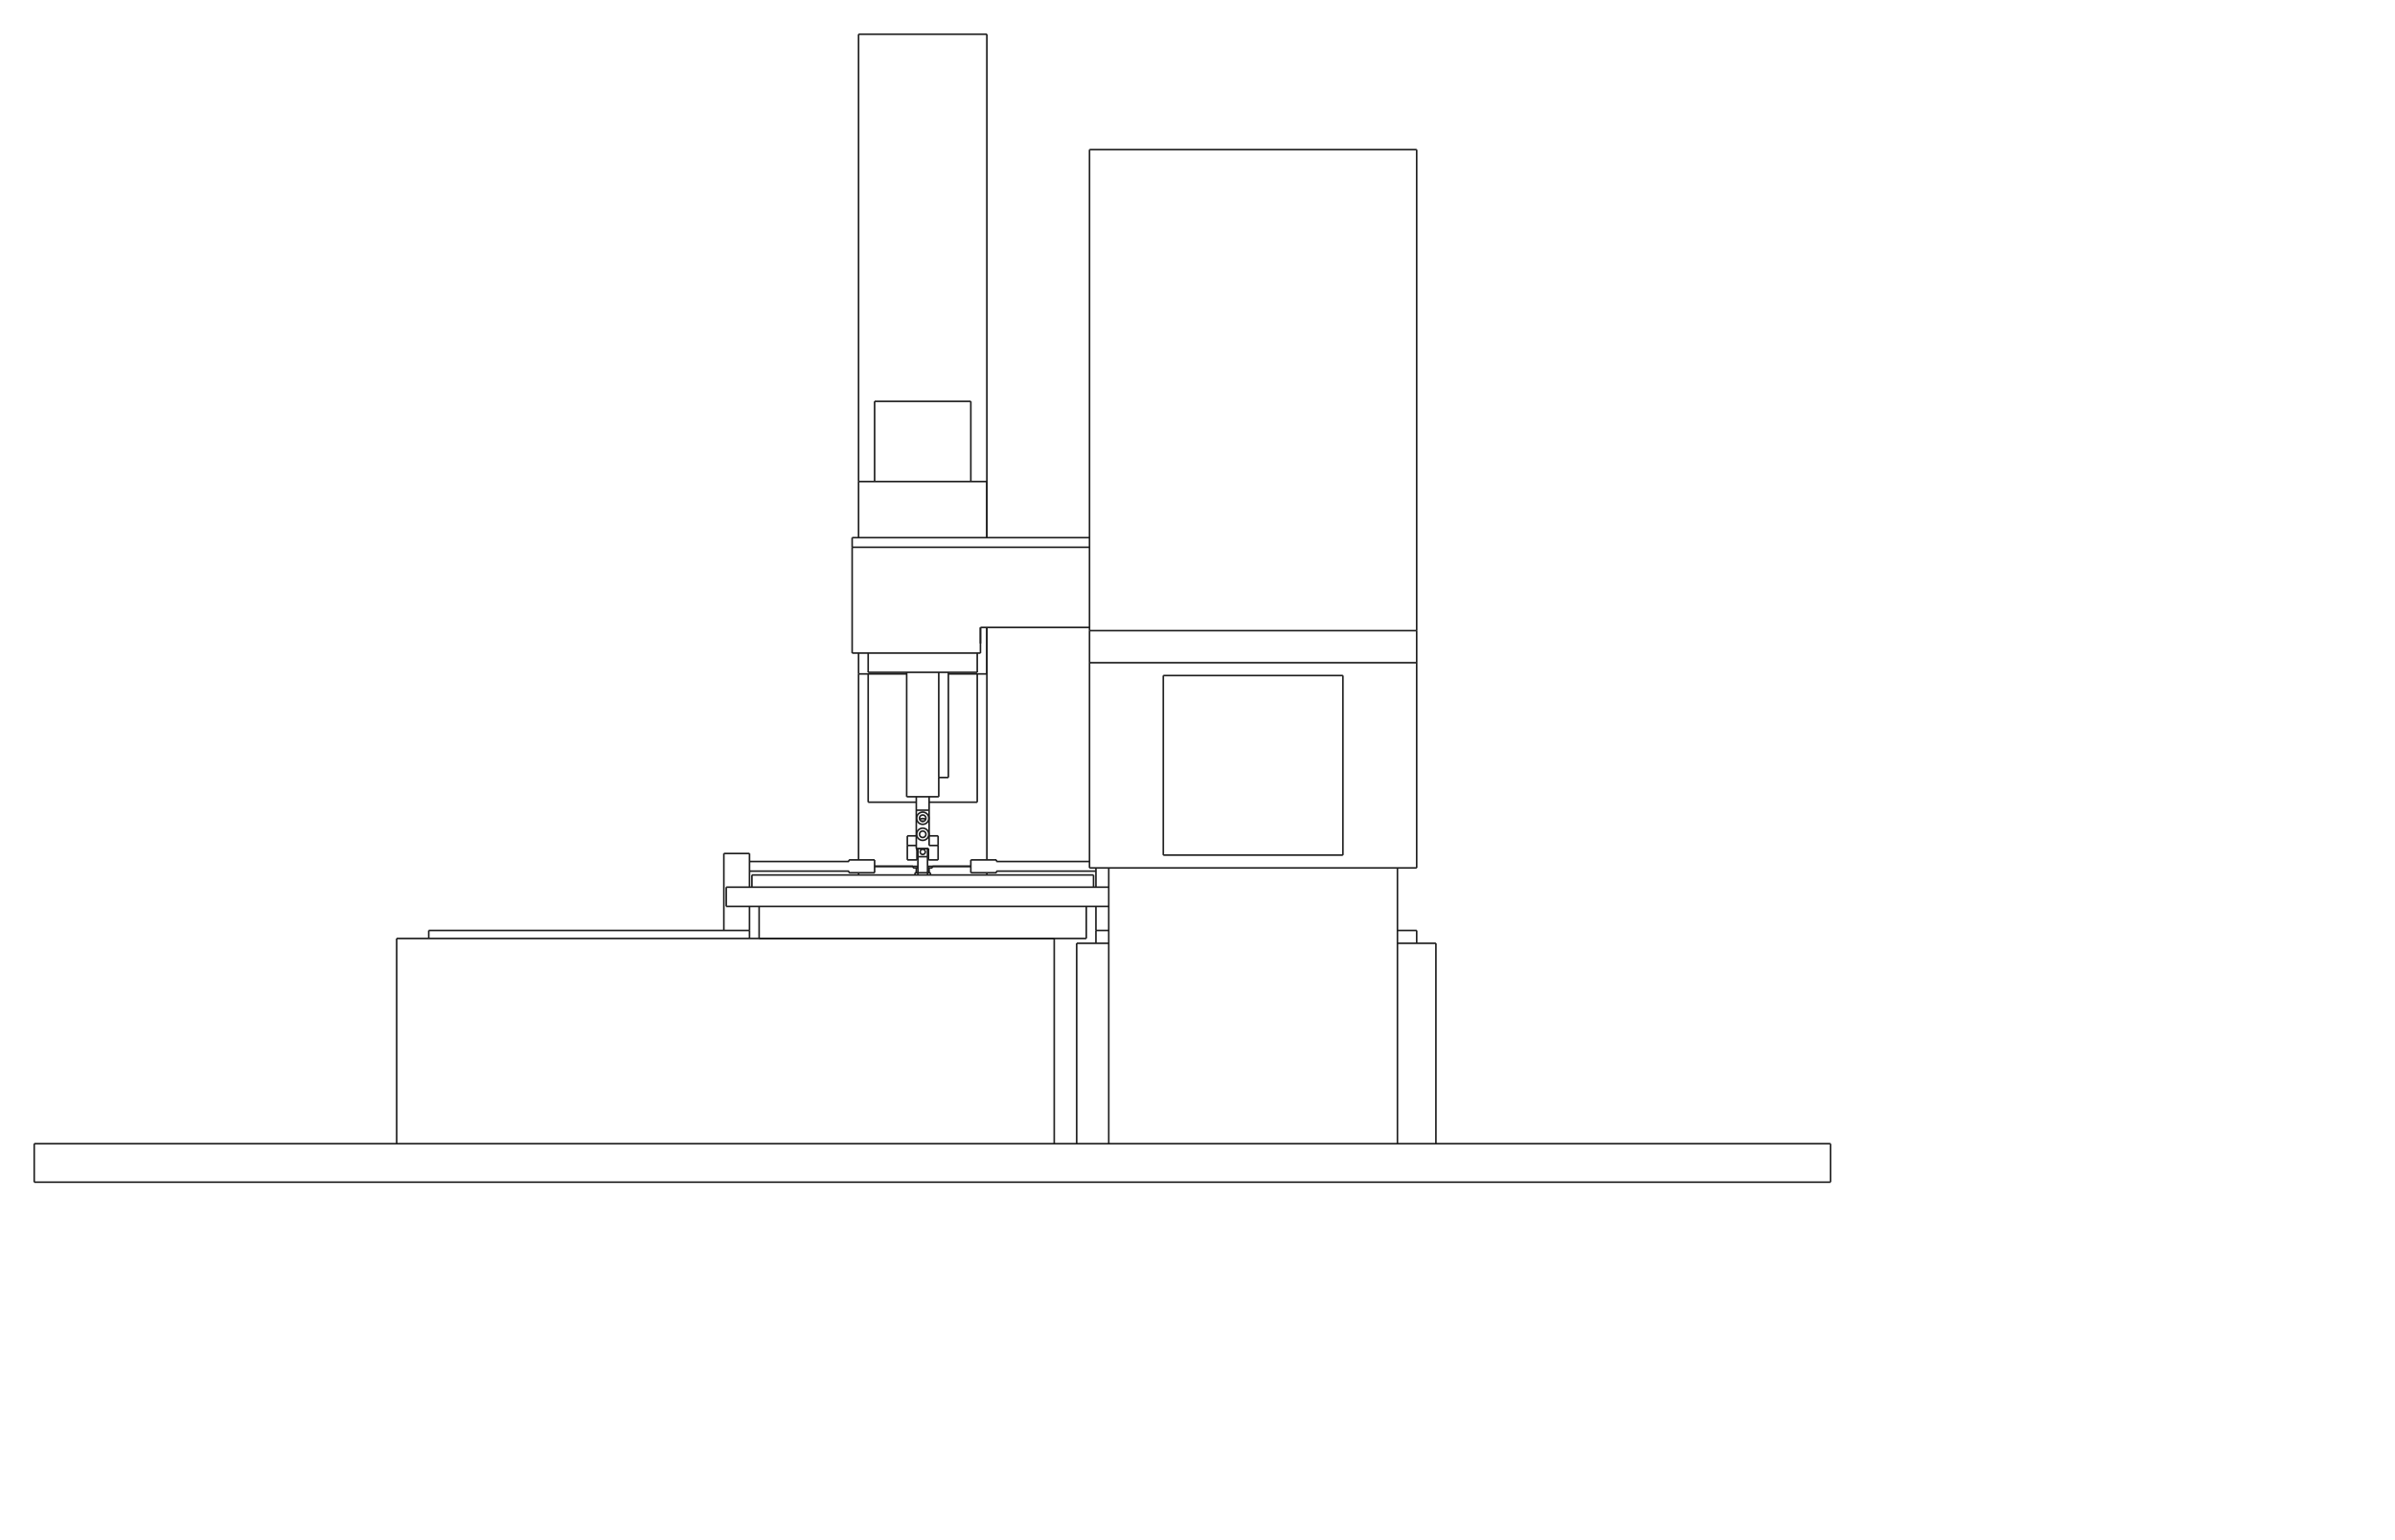
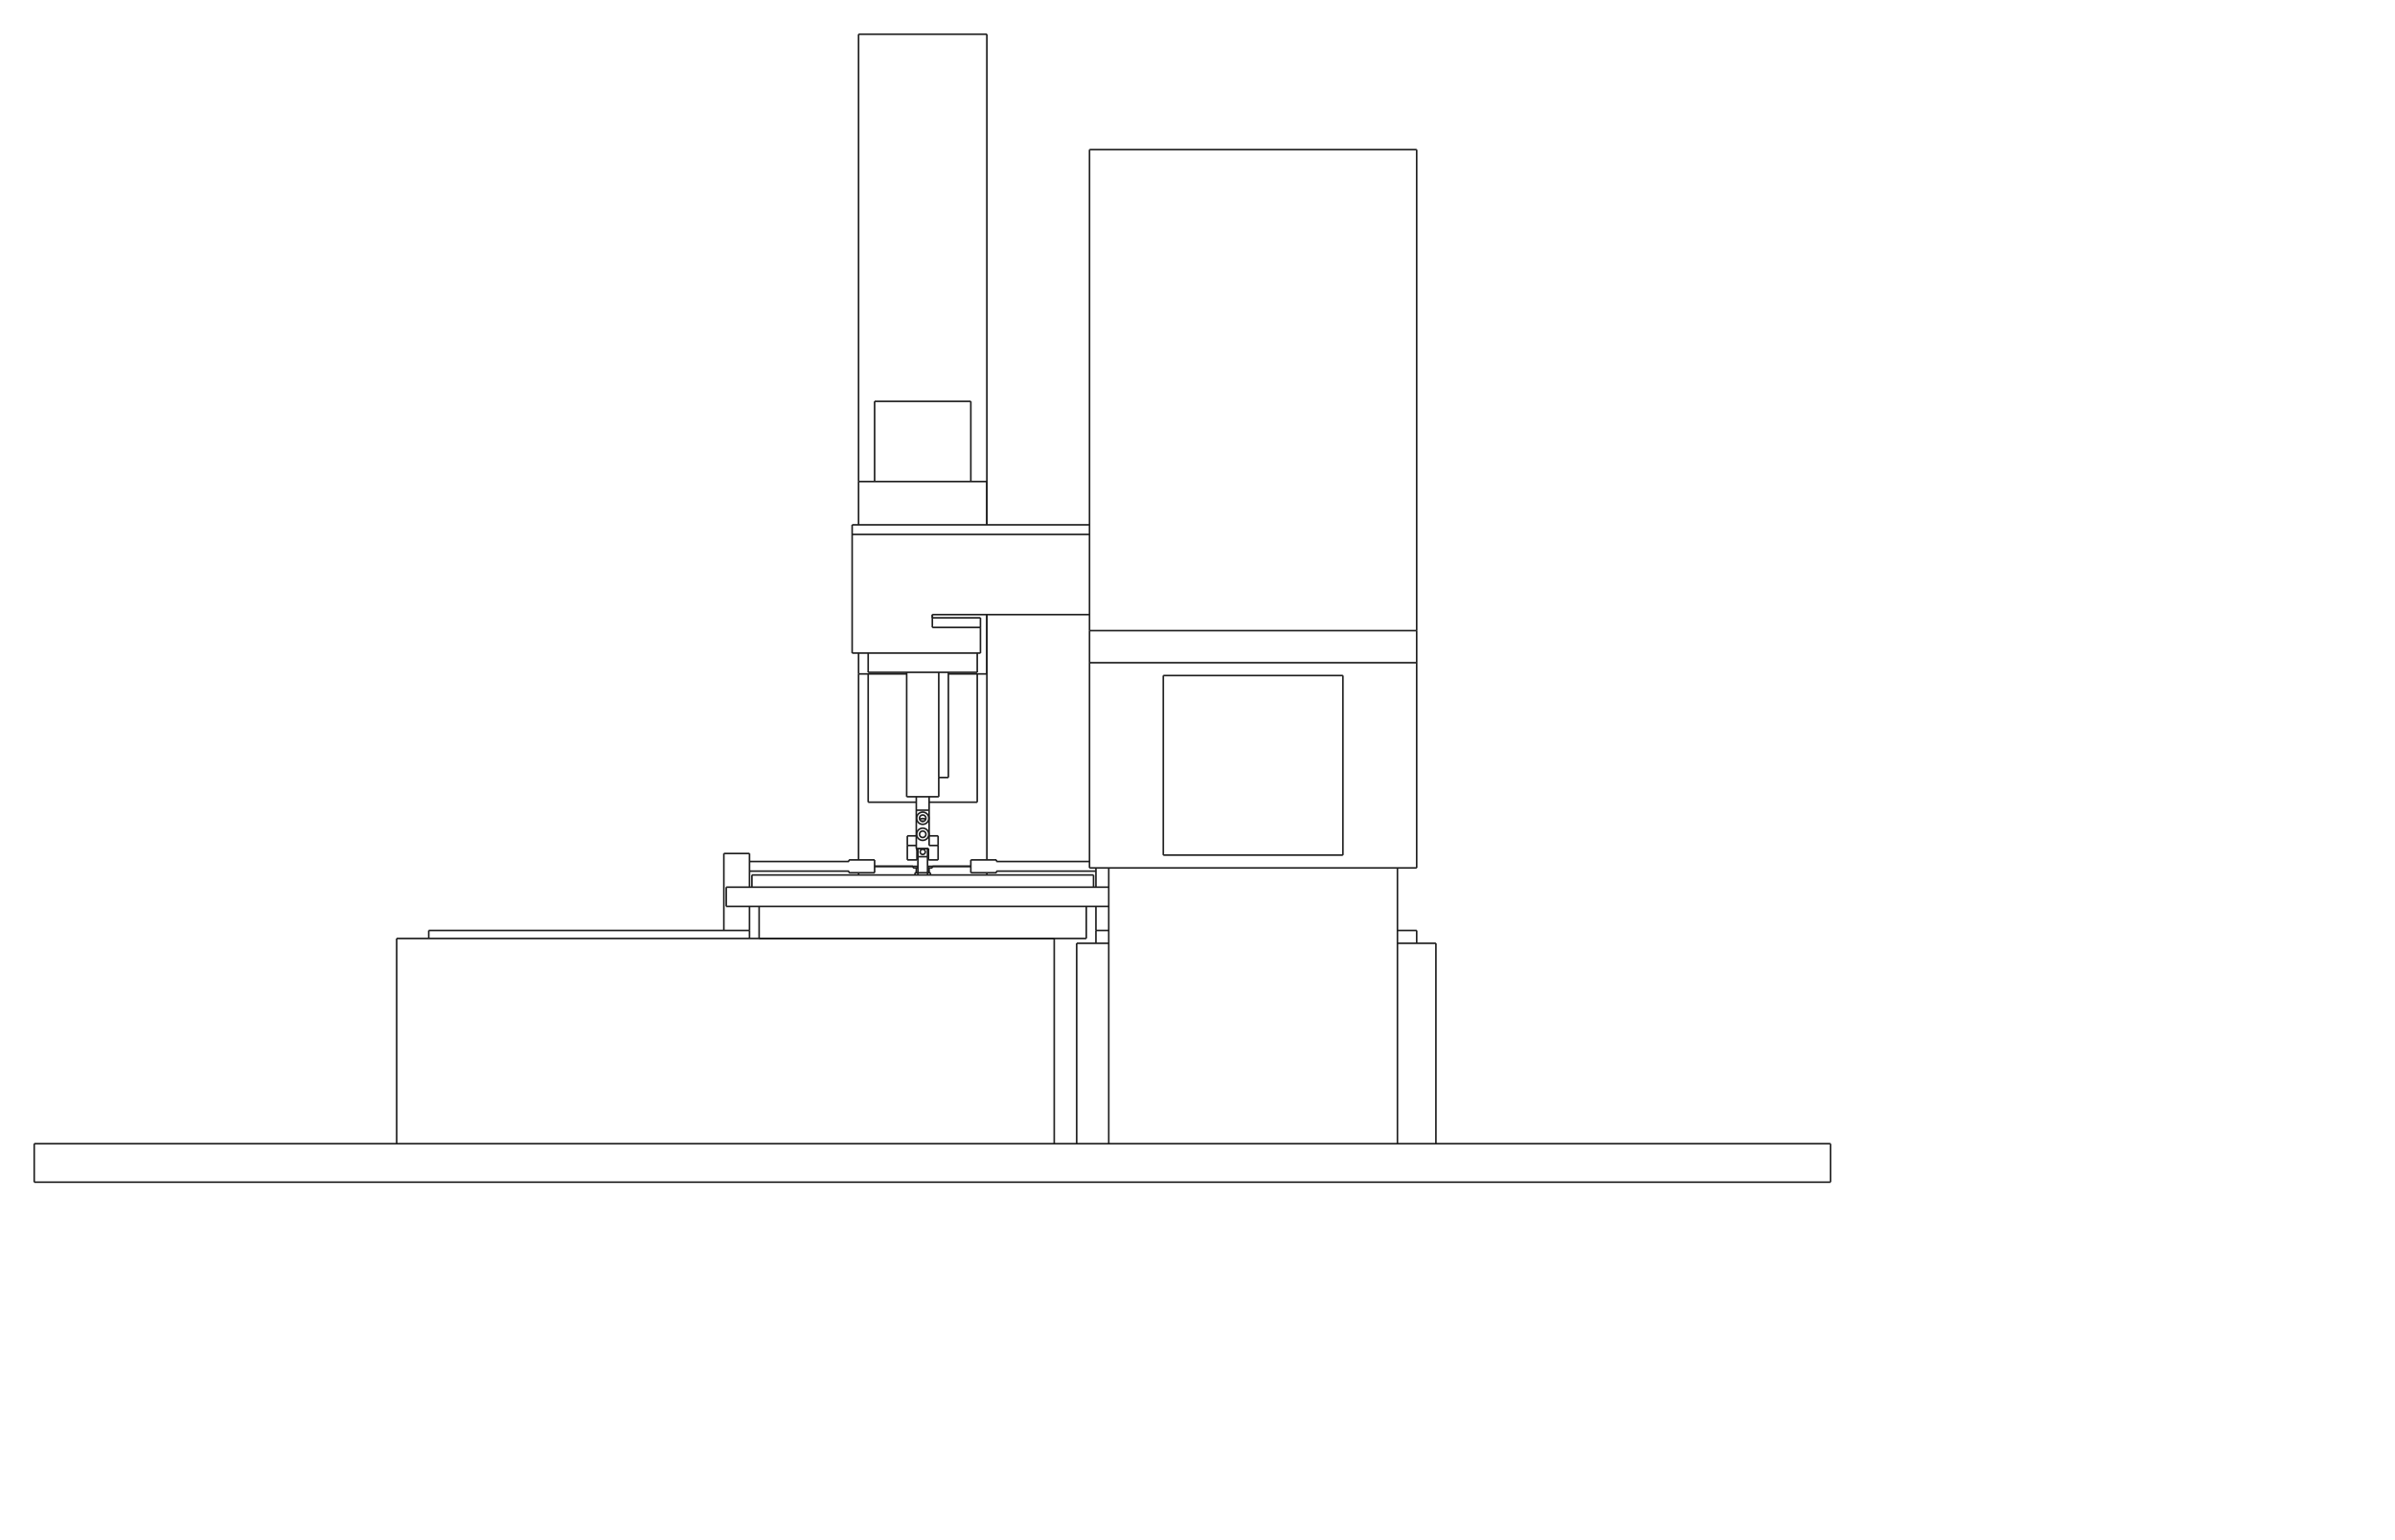
<svg xmlns="http://www.w3.org/2000/svg" width="1400.0" height="900.0">
  <g transform="scale(1.875, -1.875)   translate(290.6667,-270.6667)" stroke-width="0.5" fill="none">
    <g stroke="rgb(160,160,160)" fill="none" stroke-dasharray="0.5,0.5">

       </g>
    <g stroke="rgb(30,30,30)" fill="none">
      <path d="M280,-98 L280,-86 " />
      <path d="M280,-86 L-280,-86 " />
      <path d="M-280,-98 L-280,-86 " />
      <path d="M280,-98 L-280,-98 " />
      <path d="M-0.6,-2.2 L-0.6,-1.5 " />
      <path d="M-0.6,-1.5 L-1.5,-1.5 " />
      <path d="M-4.5,-1.5 L-5.4,-1.5 " />
      <path d="M-5.4,-2.2 L-5.4,-1.5 " />
      <path d="M-1.0,-1.5 L-1.0,0.0 " />
      <path d="M-1.0,1.232595164407831e-32 L-1.5,1.848892746611781e-32 " />
      <path d="M-4.5,5.546678239835275e-32 L-5.0,6.162975822039155e-32 " />
      <path d="M-5.0,-1.5 L-5.0,0.0 " />
      <path d="M157.0,-86.0 L157.0,-23.5 " />
      <path d="M157.0,-23.5 L145.0,-23.5 " />
      <path d="M55,-23.5 L45.0,-23.5 " />
      <path d="M45,-86.0 L45,-23.5 " />
      <path d="M151.0,-23.5 L151.0,-19.5 " />
      <path d="M151.0,-19.5 L145.0,-19.5 " />
      <path d="M55,-19.5 L51.0,-19.5 " />
      <path d="M51,-23.5 L51,-19.5 " />
      <path d="M51.0,-19.5 L51.0,-12 " />
      <path d="M51.0,-6 L51.0,-4.973799150320701e-14 " />
      <path d="M49,2.0 L20.0,2.0 " />
      <path d="M51.0,-1 L20.0,-1 " />
      <path d="M20.0,-1.5 L20.0,-1.0 " />
      <path d="M20.0,-1.5 L12.0,-1.5 " />
      <path d="M12.0,2.5 L12.0,-1.5 " />
      <path d="M20.0,2.5 L12.0,2.5 " />
      <path d="M20.0,2.0 L20.0,2.5 " />
      <path d="M0.02,0.5 L0.02,0.507 L0.02,0.514 L0.02,0.521 L0.02,0.527 L0.02,0.533 L0.02,0.539 L0.02,0.544 L0.02,0.549 L0.02,0.553 L0.02,0.556 L0.02,0.559 L0.02,0.561 L0.02,0.562 L0.02,0.563 " />
      <path d="M0.02,0.563 L0.02,0.561 L0.02,0.556 L0.02,0.549 L0.02,0.539 L0.02,0.527 L0.02,0.514 L0.02,0.5 L0.02,0.486 L0.02,0.473 L0.02,0.461 L0.02,0.451 L0.02,0.444 L0.02,0.439 L0.02,0.438 " />
      <path d="M0.02,0.438 L0.02,0.438 L0.02,0.439 L0.02,0.441 L0.02,0.444 L0.02,0.447 L0.02,0.451 L0.02,0.456 L0.02,0.461 L0.02,0.467 L0.02,0.473 L0.02,0.479 L0.02,0.486 L0.02,0.493 L0.02,0.5 " />
      <path d="M-57,-22 L-57,-19.5 " />
      <path d="M-57,-19.5 L-157.0,-19.5 " />
      <path d="M-157.0,-22 L-157.0,-19.5 " />
      <path d="M-57.0,-19.5 L-57.0,-12 " />
      <path d="M-57.0,-6 L-57.0,4.5 " />
      <path d="M-57.0,4.5 L-65.0,4.5 " />
      <path d="M-65.0,-19.5 L-65.0,4.5 " />
      <path d="M-26.0,2.0 L-57.0,2.0 " />
      <path d="M-26.0,2.0 L-26.0,2.5 " />
      <path d="M-18.0,2.5 L-26.0,2.5 " />
      <path d="M-18.0,-1.5 L-18.0,2.5 " />
      <path d="M-18.0,-1.5 L-26.0,-1.5 " />
      <path d="M-26.0,-1.5 L-26.0,-1 " />
      <path d="M-26.0,-1 L-57.0,-1 " />
      <path d="M-6.02,0.5 L-6.02,0.507 L-6.02,0.514 L-6.02,0.521 L-6.02,0.527 L-6.02,0.533 L-6.02,0.539 L-6.02,0.544 L-6.02,0.549 L-6.02,0.553 L-6.02,0.556 L-6.02,0.559 L-6.02,0.561 L-6.02,0.562 L-6.02,0.563 " />
      <path d="M-6.02,0.563 L-6.02,0.561 L-6.02,0.556 L-6.02,0.549 L-6.02,0.539 L-6.02,0.527 L-6.02,0.514 L-6.02,0.5 L-6.02,0.486 L-6.02,0.473 L-6.02,0.461 L-6.02,0.451 L-6.02,0.444 L-6.02,0.439 L-6.02,0.438 " />
      <path d="M-6.02,0.438 L-6.02,0.438 L-6.02,0.439 L-6.02,0.441 L-6.02,0.444 L-6.02,0.447 L-6.02,0.451 L-6.02,0.456 L-6.02,0.461 L-6.02,0.467 L-6.02,0.473 L-6.02,0.479 L-6.02,0.486 L-6.02,0.493 L-6.02,0.5 " />
      <path d="M-20.0,20.5 L-19.909,20.5 L-19.635,20.5 L-19.183,20.5 L-18.556,20.5 L-17.762,20.5 L-16.81,20.5 L-15.708,20.5 L-14.47,20.5 L-13.109,20.5 L-11.638,20.5 L-10.075,20.5 L-8.436,20.5 L-6.738,20.5 L-5,20.5 " />
      <path d="M-1,20.5 L0.738,20.5 L2.436,20.5 L4.075,20.5 L5.638,20.5 L7.109,20.5 L8.47,20.5 L9.708,20.5 L10.81,20.5 L11.762,20.5 L12.556,20.5 L13.183,20.5 L13.635,20.5 L13.909,20.5 L14,20.5 " />
      <path d="M-23.0,60.5 L-22.911,60.5 L-22.646,60.5 L-22.207,60.5 L-21.598,60.5 L-20.825,60.5 L-19.893,60.5 L-18.811,60.5 L-17.59,60.5 L-16.239,60.5 L-14.771,60.5 L-13.199,60.5 L-11.537,60.5 L-9.798,60.5 L-8,60.5 " />
      <path d="M5,60.5 L6.489,60.5 L7.912,60.5 L9.261,60.5 L10.526,60.5 L11.698,60.5 L12.77,60.5 L13.733,60.5 L14.582,60.5 L15.31,60.5 L15.913,60.5 L16.386,60.5 L16.726,60.5 L16.931,60.5 L17,60.5 " />
      <path d="M-23.0,120.5 L-22.499,120.5 L-21.019,120.5 L-18.637,120.5 L-15.47,120.5 L-11.678,120.5 L-7.45,120.5 L-3,120.5 L1.45,120.5 L5.678,120.5 L9.47,120.5 L12.637,120.5 L15.019,120.5 L16.499,120.5 L17,120.5 " />
      <path d="M12.0,120.5 L12.0,145.5 " />
      <path d="M12.0,145.5 L-18.0,145.5 " />
      <path d="M-18.0,120.5 L-18.0,145.5 " />
      <path d="M-23,260.0 L-22.499,260.0 L-21.019,260.0 L-18.637,260.0 L-15.47,260.0 L-11.678,260.0 L-7.45,260.0 L-3,260.0 L1.45,260.0 L5.678,260.0 L9.47,260.0 L12.637,260.0 L15.019,260.0 L16.499,260.0 L17,260.0 " />
      <path d="M151,-5.10702591327572e-14 L151,64 " />
      <path d="M151,64 L49,64 " />
      <path d="M49,-5.10702591327572e-14 L49,64 " />
      <path d="M151,-5.10702591327572e-14 L49,-5.10702591327572e-14 " />
      <path d="M128,4 L128,60 " />
      <path d="M128,60 L72,60 " />
      <path d="M72,4 L72,60 " />
      <path d="M128,4 L72,4 " />
      <path d="M145,-86 L145,-5.684341886080802e-14 " />
      <path d="M55,-86 L55,-5.684341886080802e-14 " />
      <path d="M0.0,0.0 L0.0,0.5 " />
      <path d="M0.0,0.5 L-1.5,0.5 " />
      <path d="M-4.5,0.5 L-6.0,0.5 " />
      <path d="M-6.0,7.395570986446986e-32 L-6.0,0.5 " />
      <path d="M0.0,0.0 L-1.5,1.848892746611781e-32 " />
      <path d="M-4.5,5.546678239835275e-32 L-6.0,7.395570986446986e-32 " />
-       <path d="M49,103.0 L-25.0,103.0 " />
-       <path d="M-25,103.0 L-25,100 " />
-       <path d="M15,70.0 L15,75 " />
+       <path d="M15,78.0 L-7.105427357601002e-15,78.0 " />
+       <path d="M-6.217248937900877e-15,78.0 L-6.217248937900877e-15,79 " />
+       <path d="M49,107.0 L-25.0,107.0 " />
+       <path d="M-25,107.0 L-25,104 " />
+       <path d="M15,75 L15,78.0 " />
      <path d="M38,-86 L38,-22 " />
      <path d="M38,-22 L-167,-22 " />
      <path d="M-167,-86 L-167,-22 " />
      <path d="M48,-22 L48,-12 " />
      <path d="M-54,-22 L-54,-12 " />
      <path d="M48,-22 L-54,-22 " />
      <path d="M55,-6 L-64.25,-6 " />
      <path d="M-64.25,-12 L-64.25,-6 " />
      <path d="M55,-12 L-64.25,-12 " />
      <path d="M50.25,-2.2 L-56.25,-2.2 " />
      <path d="M-56.25,-6 L-56.25,-2.2 " />
      <path d="M50.25,-6 L50.25,-2.2 " />
      <path d="M-4.8,5.5 L-4.8,6 " />
      <path d="M-7.8,10 L-7.8,7 " />
      <path d="M-5,10 L-7.8,10 " />
      <path d="M1.8,10 L-1,10 " />
      <path d="M1.8,7 L1.8,10 " />
      <path d="M-3.938,15.152 L-3.829,15.21 L-3.717,15.259 L-3.602,15.302 L-3.485,15.337 L-3.365,15.365 L-3.244,15.384 L-3.122,15.396 L-3,15.4 L-2.878,15.396 L-2.756,15.384 L-2.635,15.365 L-2.515,15.337 L-2.398,15.302 L-2.283,15.259 L-2.171,15.21 L-2.062,15.153 " />
      <path d="M-2.68,14.553 L-2.77,14.576 L-2.861,14.591 L-2.954,14.599 L-3.046,14.599 L-3.139,14.591 L-3.23,14.576 L-3.32,14.552 " />
      <path d="M151,64 L151,74 " />
      <path d="M151,74 L49,74 " />
      <path d="M49,64 L49,74 " />
      <path d="M151,74 L151,224 " />
      <path d="M151,224 L49,224 " />
      <path d="M49,74 L49,224 " />
-       <path d="M49,75 L15,75 " />
-       <path d="M49,100 L-25,100 " />
-       <path d="M-25,100 L-25,67 " />
+       <path d="M15,75 L-3.552713678800501e-14,75 " />
+       <path d="M-3.530509218307998e-14,75 L-3.530509218307998e-14,79 " />
+       <path d="M49,79 L-2.842170943040401e-14,79 " />
+       <path d="M49,104 L-25,104 " />
+       <path d="M-25,104 L-25,67 " />
      <path d="M15,67 L-25,67 " />
      <path d="M15,67 L15,75 " />
      <path d="M-1.2,6 L-4.8,6 " />
      <path d="M-4.8,2.5 L-4.8,6 " />
      <path d="M-4.8,2.5 L-7.8,2.5 " />
      <path d="M-7.8,7 L-7.8,2.5 " />
      <path d="M-5,7 L-7.8,7 " />
      <path d="M-1,18 L-5,18 " />
      <path d="M-1,7 L-1,18 " />
      <path d="M1.8,7 L-1,7 " />
      <path d="M1.8,2.5 L1.8,7 " />
      <path d="M1.8,2.5 L-1.2,2.5 " />
      <path d="M-1.2,6 L-1.2,2.5 " />
      <path d="M-1.2,6 L-5,6 " />
      <path d="M-5,18 L-5,6 " />
      <path d="M-4.9,10.5 L-4.896,10.623 L-4.884,10.745 L-4.864,10.867 L-4.837,10.987 L-4.801,11.105 L-4.758,11.22 L-4.708,11.332 L-4.651,11.441 L-4.586,11.546 L-4.515,11.646 L-4.438,11.742 L-4.354,11.833 L-4.265,11.917 L-4.171,11.996 L-4.072,12.069 L-3.968,12.135 L-3.86,12.194 L-3.748,12.246 L-3.634,12.291 L-3.516,12.328 L-3.397,12.358 L-3.276,12.38 L-3.154,12.394 L-3.031,12.4 L-2.908,12.398 L-2.785,12.388 L-2.663,12.37 L-2.543,12.344 L-2.425,12.311 L-2.309,12.27 L-2.195,12.221 L-2.086,12.166 L-1.98,12.103 L-1.878,12.034 L-1.781,11.958 L-1.69,11.876 L-1.603,11.788 L-1.523,11.695 L-1.449,11.597 L-1.381,11.494 L-1.32,11.387 L-1.266,11.277 L-1.219,11.163 L-1.18,11.046 L-1.149,10.927 L-1.125,10.806 L-1.109,10.684 L-1.101,10.562 L-1.101,10.438 L-1.109,10.316 L-1.125,10.194 L-1.149,10.073 L-1.18,9.954 L-1.219,9.837 L-1.266,9.723 L-1.32,9.613 L-1.381,9.506 L-1.449,9.403 L-1.523,9.305 L-1.603,9.212 L-1.69,9.124 L-1.781,9.042 L-1.878,8.966 L-1.98,8.897 L-2.086,8.834 L-2.195,8.779 L-2.309,8.73 L-2.425,8.689 L-2.543,8.656 L-2.663,8.63 L-2.785,8.612 L-2.908,8.602 L-3.031,8.6 L-3.154,8.606 L-3.276,8.62 L-3.397,8.642 L-3.516,8.672 L-3.634,8.709 L-3.748,8.754 L-3.86,8.806 L-3.968,8.865 L-4.072,8.931 L-4.171,9.004 L-4.265,9.083 L-4.354,9.167 L-4.438,9.258 L-4.515,9.354 L-4.586,9.454 L-4.651,9.559 L-4.708,9.668 L-4.758,9.78 L-4.801,9.895 L-4.837,10.013 L-4.864,10.133 L-4.884,10.255 L-4.896,10.377 L-4.9,10.5 " />
      <path d="M-4.9,15.5 L-4.896,15.623 L-4.884,15.745 L-4.864,15.867 L-4.837,15.987 L-4.801,16.105 L-4.758,16.22 L-4.708,16.332 L-4.651,16.441 L-4.586,16.546 L-4.515,16.646 L-4.438,16.742 L-4.354,16.833 L-4.265,16.917 L-4.171,16.996 L-4.072,17.069 L-3.968,17.135 L-3.86,17.194 L-3.748,17.246 L-3.634,17.291 L-3.516,17.328 L-3.397,17.358 L-3.276,17.38 L-3.154,17.394 L-3.031,17.4 L-2.908,17.398 L-2.785,17.388 L-2.663,17.37 L-2.543,17.344 L-2.425,17.311 L-2.309,17.27 L-2.195,17.221 L-2.086,17.166 L-1.98,17.103 L-1.878,17.034 L-1.781,16.958 L-1.69,16.876 L-1.603,16.788 L-1.523,16.695 L-1.449,16.597 L-1.381,16.494 L-1.32,16.387 L-1.266,16.277 L-1.219,16.163 L-1.18,16.046 L-1.149,15.927 L-1.125,15.806 L-1.109,15.684 L-1.101,15.562 L-1.101,15.438 L-1.109,15.316 L-1.125,15.194 L-1.149,15.073 L-1.18,14.954 L-1.219,14.837 L-1.266,14.723 L-1.32,14.613 L-1.381,14.506 L-1.449,14.403 L-1.523,14.305 L-1.603,14.212 L-1.69,14.124 L-1.781,14.042 L-1.878,13.966 L-1.98,13.897 L-2.086,13.834 L-2.195,13.779 L-2.309,13.73 L-2.425,13.689 L-2.543,13.656 L-2.663,13.63 L-2.785,13.612 L-2.908,13.602 L-3.031,13.6 L-3.154,13.606 L-3.276,13.62 L-3.397,13.642 L-3.516,13.672 L-3.634,13.709 L-3.748,13.754 L-3.86,13.806 L-3.968,13.865 L-4.072,13.931 L-4.171,14.004 L-4.265,14.083 L-4.354,14.167 L-4.438,14.258 L-4.515,14.354 L-4.586,14.454 L-4.651,14.559 L-4.708,14.668 L-4.758,14.78 L-4.801,14.895 L-4.837,15.013 L-4.864,15.133 L-4.884,15.255 L-4.896,15.377 L-4.9,15.5 " />
      <path d="M-1.2,5.5 L-1.2,6 " />
      <path d="M-1.5,3.5 L-1.5,6 " />
      <path d="M-1.5,3.5 L-4.5,3.5 " />
      <path d="M-4.5,3.5 L-4.5,6 " />
      <path d="M-3.8,5 L-3.796,4.92 L-3.784,4.841 L-3.764,4.764 L-3.737,4.689 L-3.703,4.617 L-3.661,4.549 L-3.613,4.486 L-3.559,4.427 L-3.499,4.375 L-3.434,4.328 L-3.365,4.288 L-3.292,4.255 L-3.217,4.23 L-3.139,4.212 L-3.06,4.202 L-2.98,4.2 L-2.901,4.206 L-2.822,4.22 L-2.745,4.242 L-2.671,4.271 L-2.6,4.307 L-2.533,4.35 L-2.471,4.4 L-2.414,4.456 L-2.362,4.517 L-2.317,4.583 L-2.279,4.653 L-2.248,4.726 L-2.225,4.803 L-2.209,4.881 L-2.201,4.96 L-2.201,5.04 L-2.209,5.119 L-2.225,5.197 L-2.248,5.274 L-2.279,5.347 L-2.317,5.417 L-2.362,5.483 L-2.414,5.544 L-2.471,5.6 L-2.533,5.65 L-2.6,5.693 L-2.671,5.729 L-2.745,5.758 L-2.822,5.78 L-2.901,5.794 L-2.98,5.8 L-3.06,5.798 L-3.139,5.788 L-3.217,5.77 L-3.292,5.745 L-3.365,5.712 L-3.434,5.672 L-3.499,5.625 L-3.559,5.573 L-3.613,5.514 L-3.661,5.451 L-3.703,5.383 L-3.737,5.311 L-3.764,5.236 L-3.784,5.159 L-3.796,5.08 L-3.8,5 " />
      <path d="M-1.5,-1.5 L-4.5,-1.5 " />
      <path d="M-4.5,-2.2 L-4.5,-1.5 " />
      <path d="M-1.5,-2.2 L-1.5,-1.5 " />
      <path d="M-1.5,-1.5 L-1.5,3.5 " />
      <path d="M-4.5,-1.5 L-4.5,3.5 " />
      <path d="M5,28.2 L5,61 " />
      <path d="M2,28.2 L2,61 " />
      <path d="M5,28.2 L2,28.2 " />
      <path d="M14,61 L14,67 " />
      <path d="M-20,61 L-20,67 " />
      <path d="M14,61 L-20,61 " />
      <path d="M2,22.2 L2,28.2 " />
      <path d="M-8,22.2 L-8,61 " />
      <path d="M2,22.2 L-8,22.2 " />
      <path d="M-1,18 L-1,22.2 " />
      <path d="M-5,18 L-5,22.2 " />
      <path d="M-4,10.5 L-3.996,10.412 L-3.984,10.324 L-3.965,10.238 L-3.938,10.153 L-3.904,10.072 L-3.862,9.994 L-3.814,9.919 L-3.76,9.85 L-3.699,9.785 L-3.633,9.726 L-3.562,9.673 L-3.487,9.627 L-3.408,9.587 L-3.326,9.555 L-3.241,9.529 L-3.154,9.512 L-3.066,9.502 L-2.978,9.5 L-2.89,9.506 L-2.802,9.52 L-2.716,9.541 L-2.633,9.57 L-2.552,9.606 L-2.475,9.649 L-2.402,9.699 L-2.333,9.755 L-2.27,9.817 L-2.212,9.884 L-2.161,9.956 L-2.116,10.032 L-2.078,10.112 L-2.048,10.195 L-2.024,10.281 L-2.009,10.368 L-2.001,10.456 L-2.001,10.544 L-2.009,10.632 L-2.024,10.719 L-2.048,10.805 L-2.078,10.888 L-2.116,10.968 L-2.161,11.044 L-2.212,11.116 L-2.27,11.183 L-2.333,11.245 L-2.402,11.301 L-2.475,11.351 L-2.552,11.394 L-2.633,11.43 L-2.716,11.459 L-2.802,11.48 L-2.89,11.494 L-2.978,11.5 L-3.066,11.498 L-3.154,11.488 L-3.241,11.471 L-3.326,11.445 L-3.408,11.413 L-3.487,11.373 L-3.562,11.327 L-3.633,11.274 L-3.699,11.215 L-3.76,11.15 L-3.814,11.081 L-3.862,11.006 L-3.904,10.928 L-3.938,10.847 L-3.965,10.762 L-3.984,10.676 L-3.996,10.588 L-4,10.5 " />
      <path d="M-4,15.5 L-3.996,15.412 L-3.984,15.324 L-3.965,15.238 L-3.938,15.153 L-3.904,15.072 L-3.862,14.994 L-3.814,14.919 L-3.76,14.85 L-3.699,14.785 L-3.633,14.726 L-3.562,14.673 L-3.487,14.627 L-3.408,14.587 L-3.326,14.555 L-3.241,14.529 L-3.154,14.512 L-3.066,14.502 L-2.978,14.5 L-2.89,14.506 L-2.802,14.52 L-2.716,14.541 L-2.633,14.57 L-2.552,14.606 L-2.475,14.649 L-2.402,14.699 L-2.333,14.755 L-2.27,14.817 L-2.212,14.884 L-2.161,14.956 L-2.116,15.032 L-2.078,15.112 L-2.048,15.195 L-2.024,15.281 L-2.009,15.368 L-2.001,15.456 L-2.001,15.544 L-2.009,15.632 L-2.024,15.719 L-2.048,15.805 L-2.078,15.888 L-2.116,15.968 L-2.161,16.044 L-2.212,16.116 L-2.27,16.183 L-2.333,16.245 L-2.402,16.301 L-2.475,16.351 L-2.552,16.394 L-2.633,16.43 L-2.716,16.459 L-2.802,16.48 L-2.89,16.494 L-2.978,16.5 L-3.066,16.498 L-3.154,16.488 L-3.241,16.471 L-3.326,16.445 L-3.408,16.413 L-3.487,16.373 L-3.562,16.327 L-3.633,16.274 L-3.699,16.215 L-3.76,16.15 L-3.814,16.081 L-3.862,16.006 L-3.904,15.928 L-3.938,15.847 L-3.965,15.762 L-3.984,15.676 L-3.996,15.588 L-4,15.5 " />
      <path d="M12,0.563 L0.02,0.563 " />
      <path d="M12,0.438 L0.02,0.438 " />
      <path d="M-18.0,0.438 L-6.02,0.438 " />
      <path d="M-18.0,0.563 L-6.02,0.563 " />
      <path d="M-20.0,60.5 L-20.0,20.5 " />
      <path d="M14.0,60.5 L14.0,20.5 " />
-       <path d="M-23.0,120.5 L-23.0,103.0 " />
+       <path d="M-23.0,120.5 L-23.0,107.0 " />
      <path d="M-23.0,67 L-23.0,60.5 " />
-       <path d="M17.0,120.5 L17.0,103.0 " />
-       <path d="M17.0,75 L17.0,60.5 " />
+       <path d="M17.0,120.5 L17.0,107.0 " />
+       <path d="M17.0,79 L17.0,60.5 " />
      <path d="M-23,260.0 L-23,120.5 " />
      <path d="M-23,60.5 L-23,2.5 " />
      <path d="M-23,-1.5 L-23,-2.2 " />
-       <path d="M17,260.0 L17,103 " />
-       <path d="M17,75 L17,2.5 " />
+       <path d="M17,260.0 L17,107 " />
+       <path d="M17,79 L17,2.5 " />
      <path d="M17,-1.5 L17,-2.2 " />
    </g>
  </g>
</svg>
